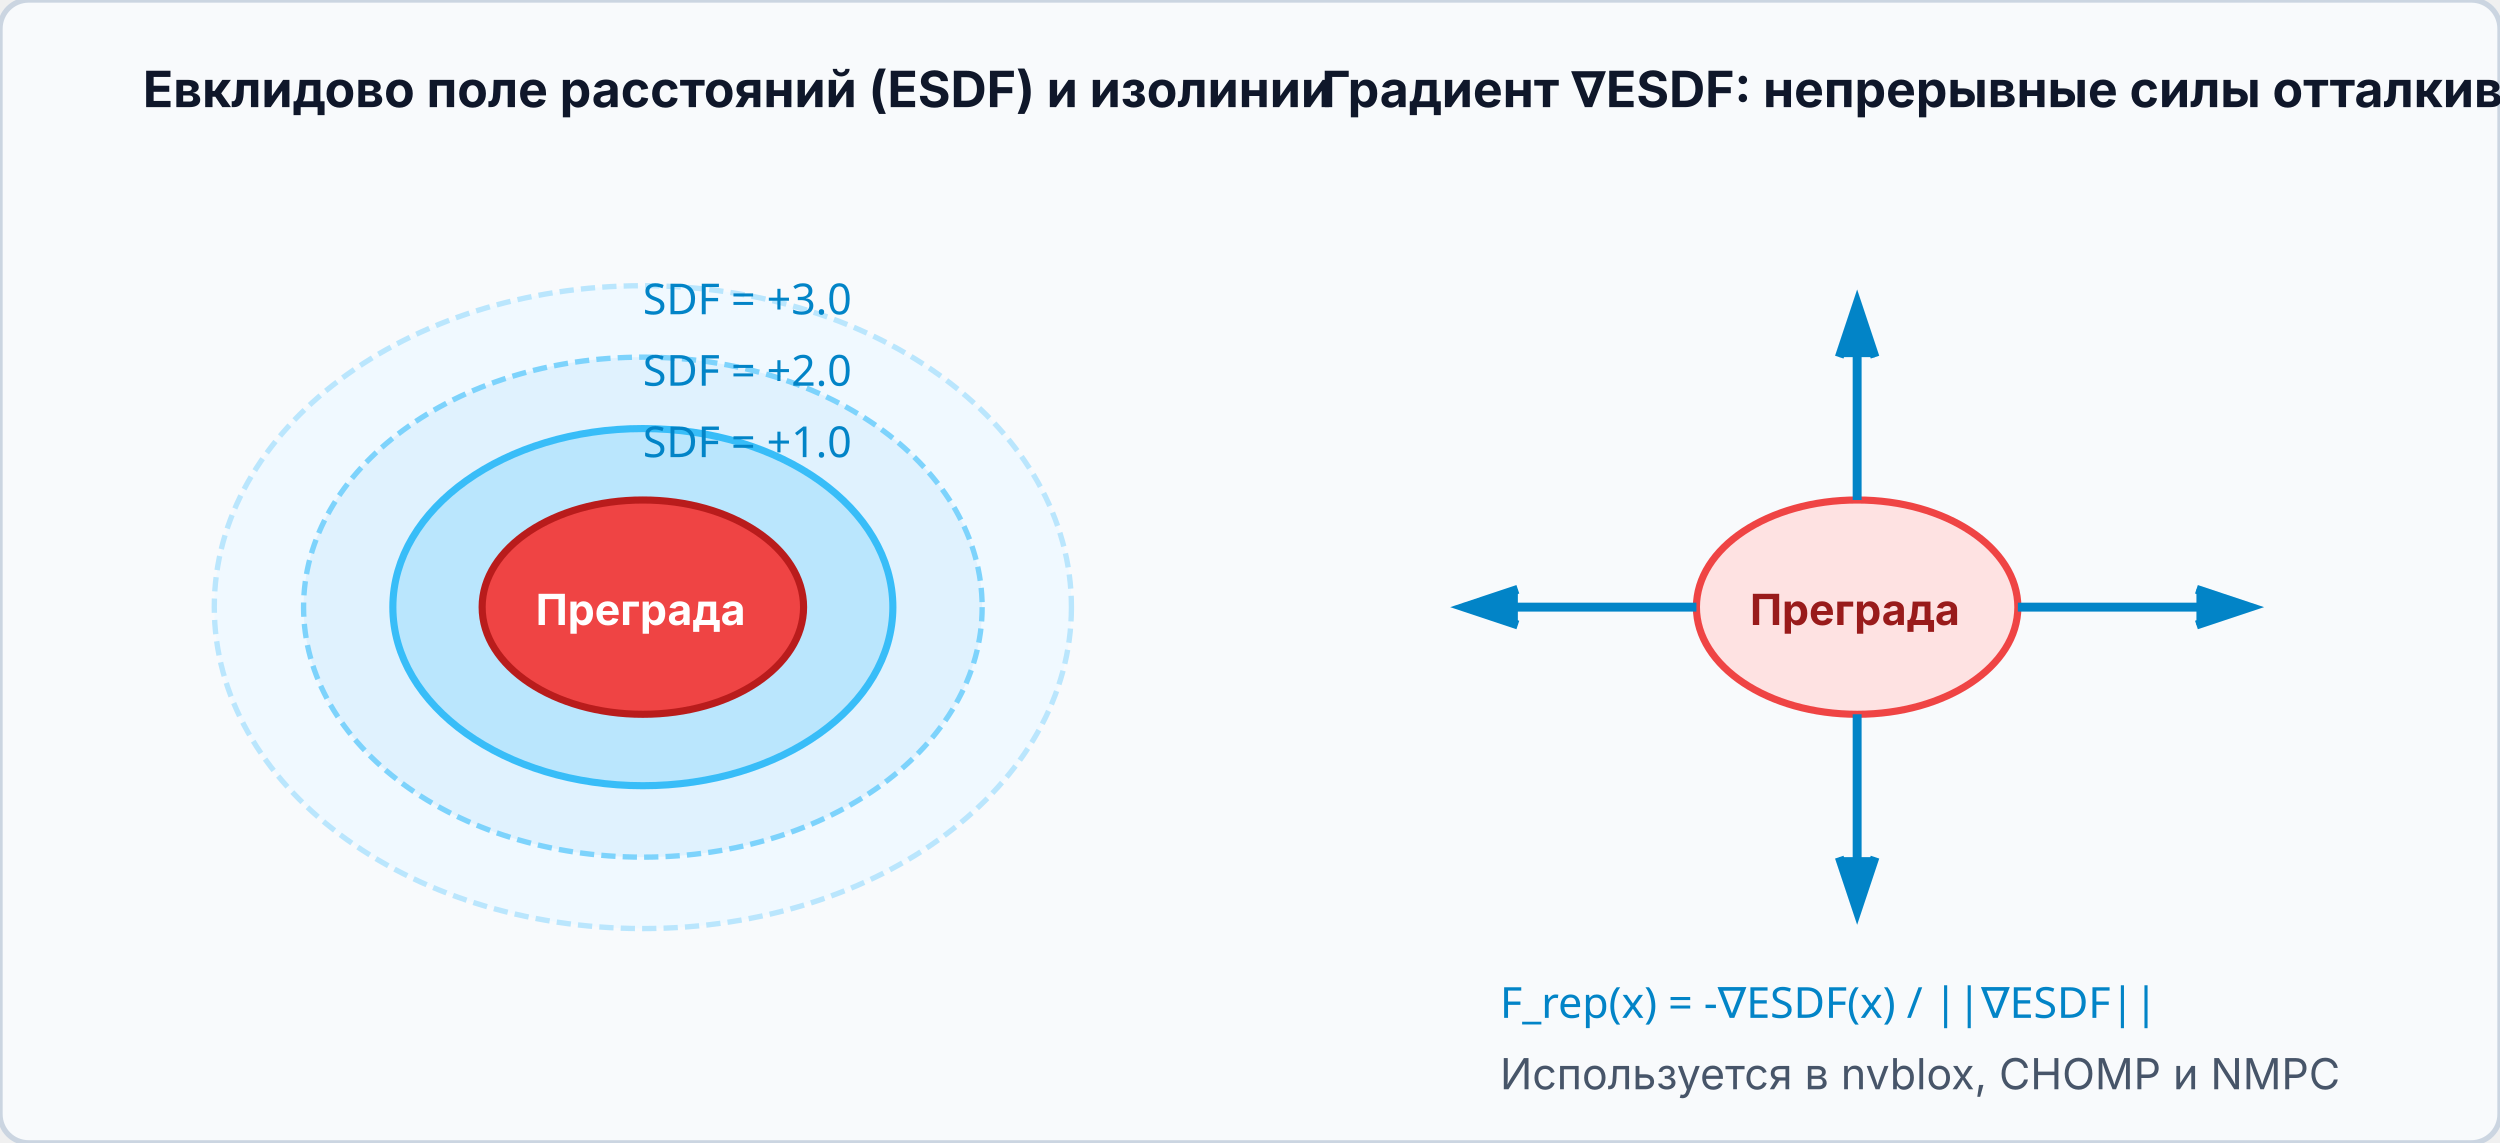
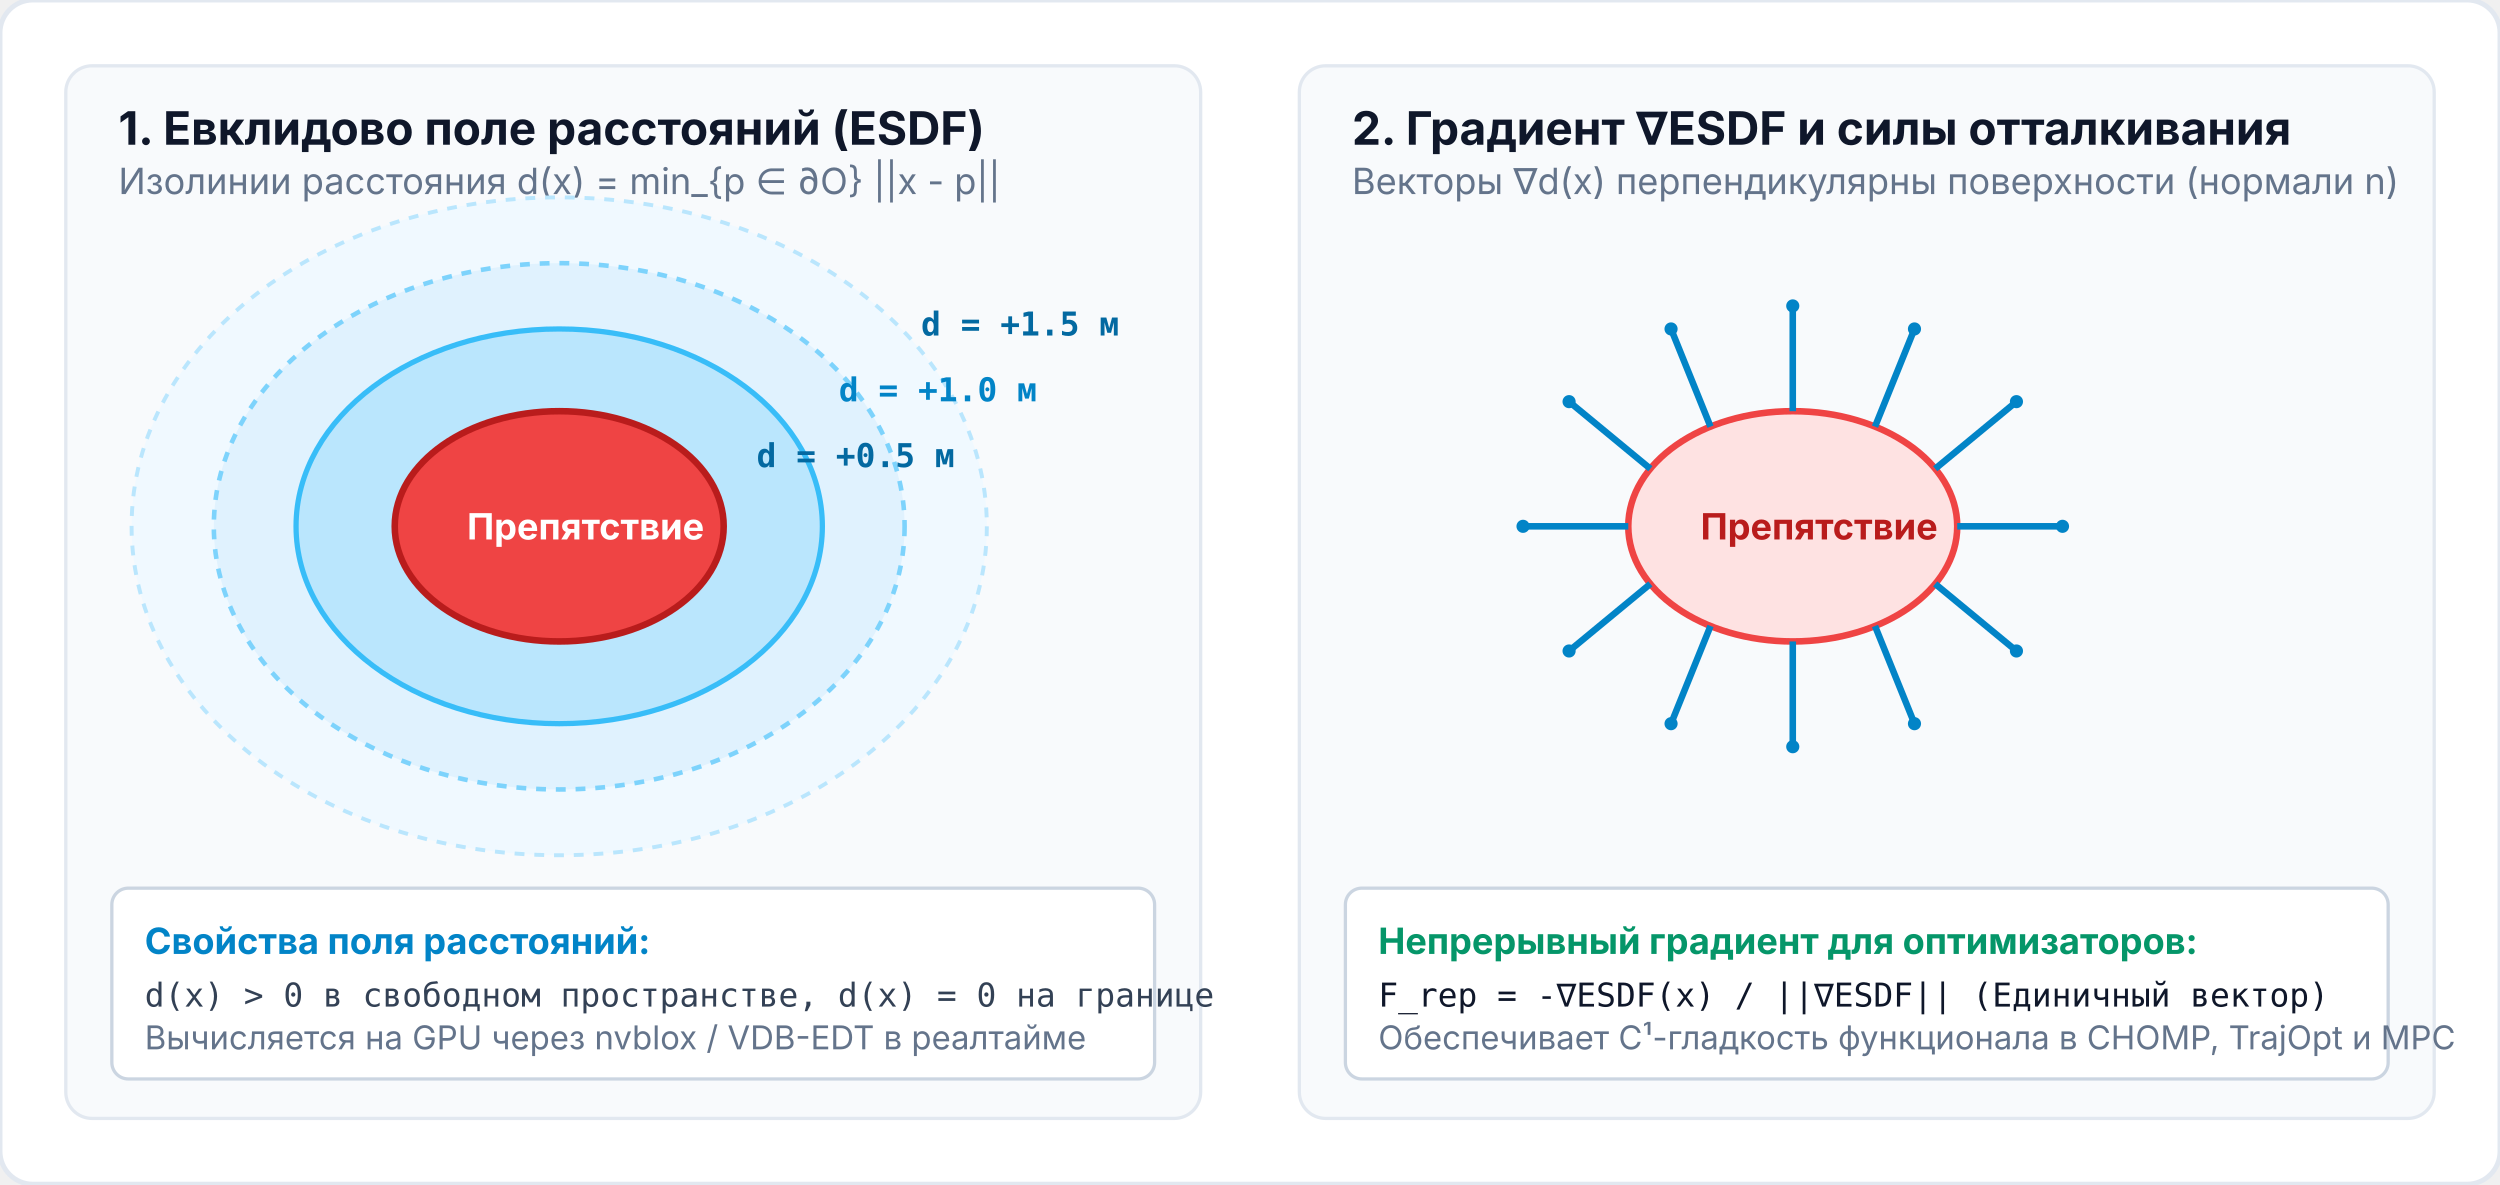
- <svg xmlns="http://www.w3.org/2000/svg" viewBox="0 0 700 320" width="100%" height="100%">
-   <rect width="100%" height="100%" rx="8" fill="#f8fafc" stroke="#cbd5e1" stroke-width="1.5" />
-   <g transform="translate(40, 30)">
-     <text x="0" y="0" font-family="Inter" font-size="14" font-weight="700" fill="#0f172a">Евклидово поле расстояний (ESDF) и изолинии</text>
-     <ellipse cx="140" cy="140" rx="120" ry="90" fill="#f0f9ff" stroke="#bae6fd" stroke-width="1.5" stroke-dasharray="4 2" />
-     <ellipse cx="140" cy="140" rx="95" ry="70" fill="#e0f2fe" stroke="#7dd3fc" stroke-width="1.5" stroke-dasharray="4 2" />
-     <ellipse cx="140" cy="140" rx="70" ry="50" fill="#bae6fd" stroke="#38bdf8" stroke-width="2" />
-     <ellipse cx="140" cy="140" rx="45" ry="30" fill="#ef4444" stroke="#b91c1c" stroke-width="2" />
-     <text x="110" y="145" font-family="Inter" font-size="12" font-weight="700" fill="#ffffff">Преграда</text>
-     <text x="140" y="98" font-family="JetBrains Mono" font-size="12" fill="#0284c7">SDF = +1.0</text>
-     <text x="140" y="78" font-family="JetBrains Mono" font-size="12" fill="#0284c7">SDF = +2.0</text>
-     <text x="140" y="58" font-family="JetBrains Mono" font-size="12" fill="#0284c7">SDF = +3.0</text>
+ <svg xmlns="http://www.w3.org/2000/svg" viewBox="0 0 760 360" width="100%" height="100%">
+   <rect width="100%" height="100%" rx="10" fill="#ffffff" stroke="#e2e8f0" stroke-width="1.5" />
+   <g transform="translate(20, 20)">
+     <rect width="345" height="320" rx="8" fill="#f8fafc" stroke="#e2e8f0" stroke-width="1" />
+     <text x="16" y="24" font-family="Inter, sans-serif" font-size="14" font-weight="700" fill="#0f172a">1. Евклидово поле расстояний (ESDF)</text>
+     <text x="16" y="39" font-family="Inter, sans-serif" font-size="11" fill="#64748b">Изолинии расстояния d(x) = min_{p ∈ ∂O} ||x - p||</text>
+     <ellipse cx="150" cy="140" rx="130" ry="100" fill="#f0f9ff" stroke="#bae6fd" stroke-width="1.2" stroke-dasharray="3,3" />
+     <ellipse cx="150" cy="140" rx="105" ry="80" fill="#e0f2fe" stroke="#7dd3fc" stroke-width="1.4" stroke-dasharray="3,3" />
+     <ellipse cx="150" cy="140" rx="80" ry="60" fill="#bae6fd" stroke="#38bdf8" stroke-width="1.6" />
+     <ellipse cx="150" cy="140" rx="50" ry="35" fill="#ef4444" stroke="#b91c1c" stroke-width="2" />
+     <text x="122" y="144" font-family="Inter, sans-serif" font-size="11" font-weight="700" fill="#ffffff">Препятствие</text>
+     <text x="210" y="122" font-family="JetBrains Mono, monospace" font-size="10" font-weight="600" fill="#0369a1">d = +0.5 м</text>
+     <text x="235" y="102" font-family="JetBrains Mono, monospace" font-size="10" font-weight="600" fill="#0284c7">d = +1.0 м</text>
+     <text x="260" y="82" font-family="JetBrains Mono, monospace" font-size="10" font-weight="600" fill="#0369a1">d = +1.5 м</text>
+     <rect x="14" y="250" width="317" height="58" rx="5" fill="#ffffff" stroke="#cbd5e1" stroke-width="1" />
+     <text x="24" y="270" font-family="Inter, sans-serif" font-size="11" font-weight="700" fill="#0284c7">Свойства поля расстояний:</text>
+     <text x="24" y="286" font-family="JetBrains Mono, monospace" font-size="10" fill="#334155">d(x) &gt; 0 в свободном пространстве, d(x) = 0 на границе</text>
+     <text x="24" y="299" font-family="Inter, sans-serif" font-size="10" fill="#64748b">Вычисляется на GPU через nvblox / VDB-EDT в реалтайме</text>
  </g>
-   <g transform="translate(370, 30)">
-     <text x="0" y="0" font-family="Inter" font-size="14" font-weight="700" fill="#0f172a">Градиент ∇ESDF: непрерывные силы отталкивания</text>
-     <ellipse cx="150" cy="140" rx="45" ry="30" fill="#fee2e2" stroke="#ef4444" stroke-width="2" />
-     <text x="120" y="145" font-family="Inter" font-size="12" font-weight="700" fill="#991b1b">Преграда</text>
-     <path d="M150,110 L150,60 M145,70 L150,55 L155,70" stroke="#0284c7" stroke-width="2.5" fill="#0284c7" />
-     <path d="M195,140 L255,140 M245,135 L260,140 L245,145" stroke="#0284c7" stroke-width="2.5" fill="#0284c7" />
-     <path d="M150,170 L150,220 M145,210 L150,225 L155,210" stroke="#0284c7" stroke-width="2.5" fill="#0284c7" />
-     <path d="M105,140 L45,140 M55,135 L40,140 L55,145" stroke="#0284c7" stroke-width="2.5" fill="#0284c7" />
-     <text x="50" y="255" font-family="JetBrains Mono" font-size="12" fill="#0284c7">F_rep(x) = -∇ESDF(x) / ||∇ESDF||</text>
-     <text x="50" y="275" font-family="Inter" font-size="12" fill="#475569">Используется в nvblox, CHOMP и NMPC</text>
+   <g transform="translate(395, 20)">
+     <rect width="345" height="320" rx="8" fill="#f8fafc" stroke="#e2e8f0" stroke-width="1" />
+     <text x="16" y="24" font-family="Inter, sans-serif" font-size="14" font-weight="700" fill="#0f172a">2. Градиент ∇ESDF и силы отталкивания</text>
+     <text x="16" y="39" font-family="Inter, sans-serif" font-size="11" fill="#64748b">Векторы ∇d(x) перпендикулярны поверхности (нормали n)</text>
+     <ellipse cx="150" cy="140" rx="50" ry="35" fill="#fee2e2" stroke="#ef4444" stroke-width="2" />
+     <text x="122" y="144" font-family="Inter, sans-serif" font-size="11" font-weight="700" fill="#b91c1c">Препятствие</text>
+     <line x1="200.0" y1="140.0" x2="232.0" y2="140.0" stroke="#0284c7" stroke-width="2" />
+     <circle cx="232.0" cy="140.0" r="2" fill="#0284c7" />
+     <line x1="193.3" y1="157.5" x2="218.0" y2="177.9" stroke="#0284c7" stroke-width="2" />
+     <circle cx="218.0" cy="177.9" r="2" fill="#0284c7" />
+     <line x1="175.0" y1="170.3" x2="187.0" y2="200.0" stroke="#0284c7" stroke-width="2" />
+     <circle cx="187.0" cy="200.0" r="2" fill="#0284c7" />
+     <line x1="150.0" y1="175.0" x2="150.0" y2="207.0" stroke="#0284c7" stroke-width="2" />
+     <circle cx="150.0" cy="207.0" r="2" fill="#0284c7" />
+     <line x1="125.0" y1="170.3" x2="113.0" y2="200.0" stroke="#0284c7" stroke-width="2" />
+     <circle cx="113.0" cy="200.0" r="2" fill="#0284c7" />
+     <line x1="106.7" y1="157.5" x2="82.0" y2="177.9" stroke="#0284c7" stroke-width="2" />
+     <circle cx="82.0" cy="177.9" r="2" fill="#0284c7" />
+     <line x1="100.0" y1="140.0" x2="68.0" y2="140.0" stroke="#0284c7" stroke-width="2" />
+     <circle cx="68.0" cy="140.0" r="2" fill="#0284c7" />
+     <line x1="106.7" y1="122.5" x2="82.0" y2="102.1" stroke="#0284c7" stroke-width="2" />
+     <circle cx="82.0" cy="102.1" r="2" fill="#0284c7" />
+     <line x1="125.0" y1="109.7" x2="113.0" y2="80.0" stroke="#0284c7" stroke-width="2" />
+     <circle cx="113.0" cy="80.0" r="2" fill="#0284c7" />
+     <line x1="150.0" y1="105.0" x2="150.0" y2="73.0" stroke="#0284c7" stroke-width="2" />
+     <circle cx="150.0" cy="73.0" r="2" fill="#0284c7" />
+     <line x1="175.0" y1="109.7" x2="187.0" y2="80.0" stroke="#0284c7" stroke-width="2" />
+     <circle cx="187.0" cy="80.0" r="2" fill="#0284c7" />
+     <line x1="193.3" y1="122.5" x2="218.0" y2="102.1" stroke="#0284c7" stroke-width="2" />
+     <circle cx="218.0" cy="102.1" r="2" fill="#0284c7" />
+     <rect x="14" y="250" width="317" height="58" rx="5" fill="#ffffff" stroke="#cbd5e1" stroke-width="1" />
+     <text x="24" y="270" font-family="Inter, sans-serif" font-size="11" font-weight="700" fill="#059669">Непрерывный градиент для оптимизаторов:</text>
+     <text x="24" y="286" font-family="JetBrains Mono, monospace" font-size="10" fill="#0f172a">F_rep = -∇ESDF(x) / ||∇ESDF||  (Единичный вектор)</text>
+     <text x="24" y="299" font-family="Inter, sans-serif" font-size="10" fill="#64748b">Обеспечивает C¹-гладкость функционала в CHOMP, TrajOpt и MPC</text>
  </g>
</svg>
